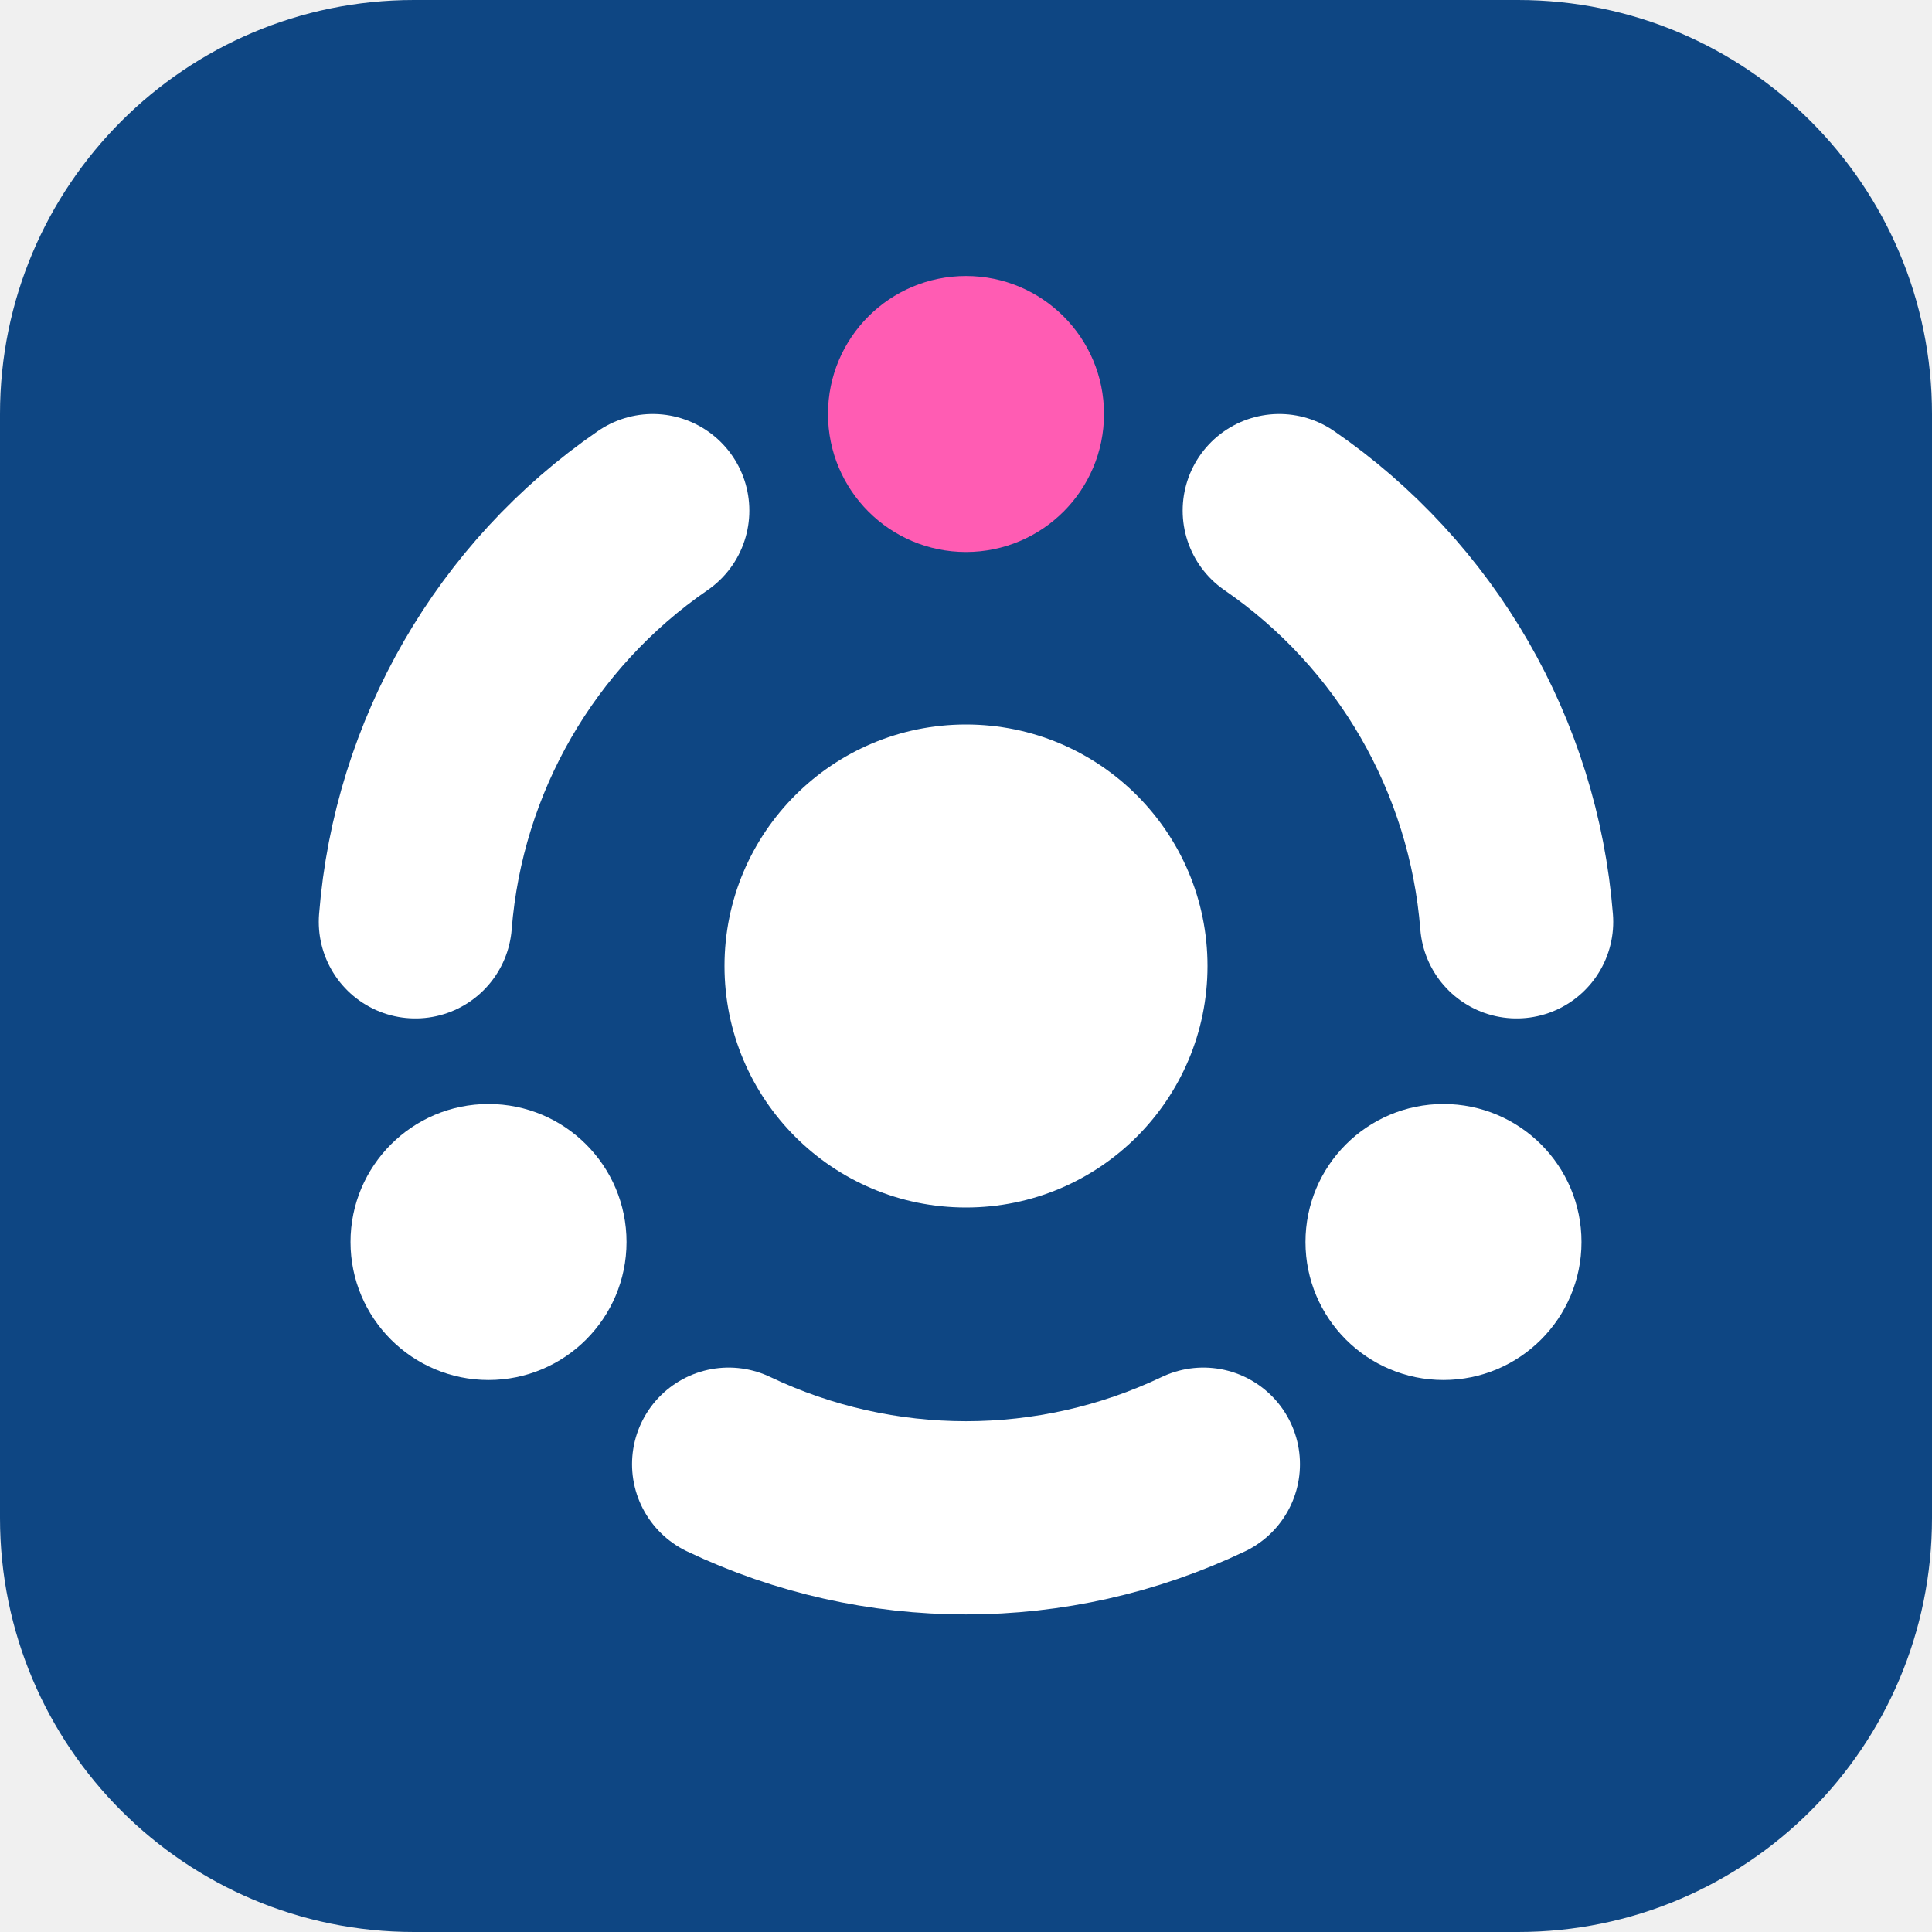
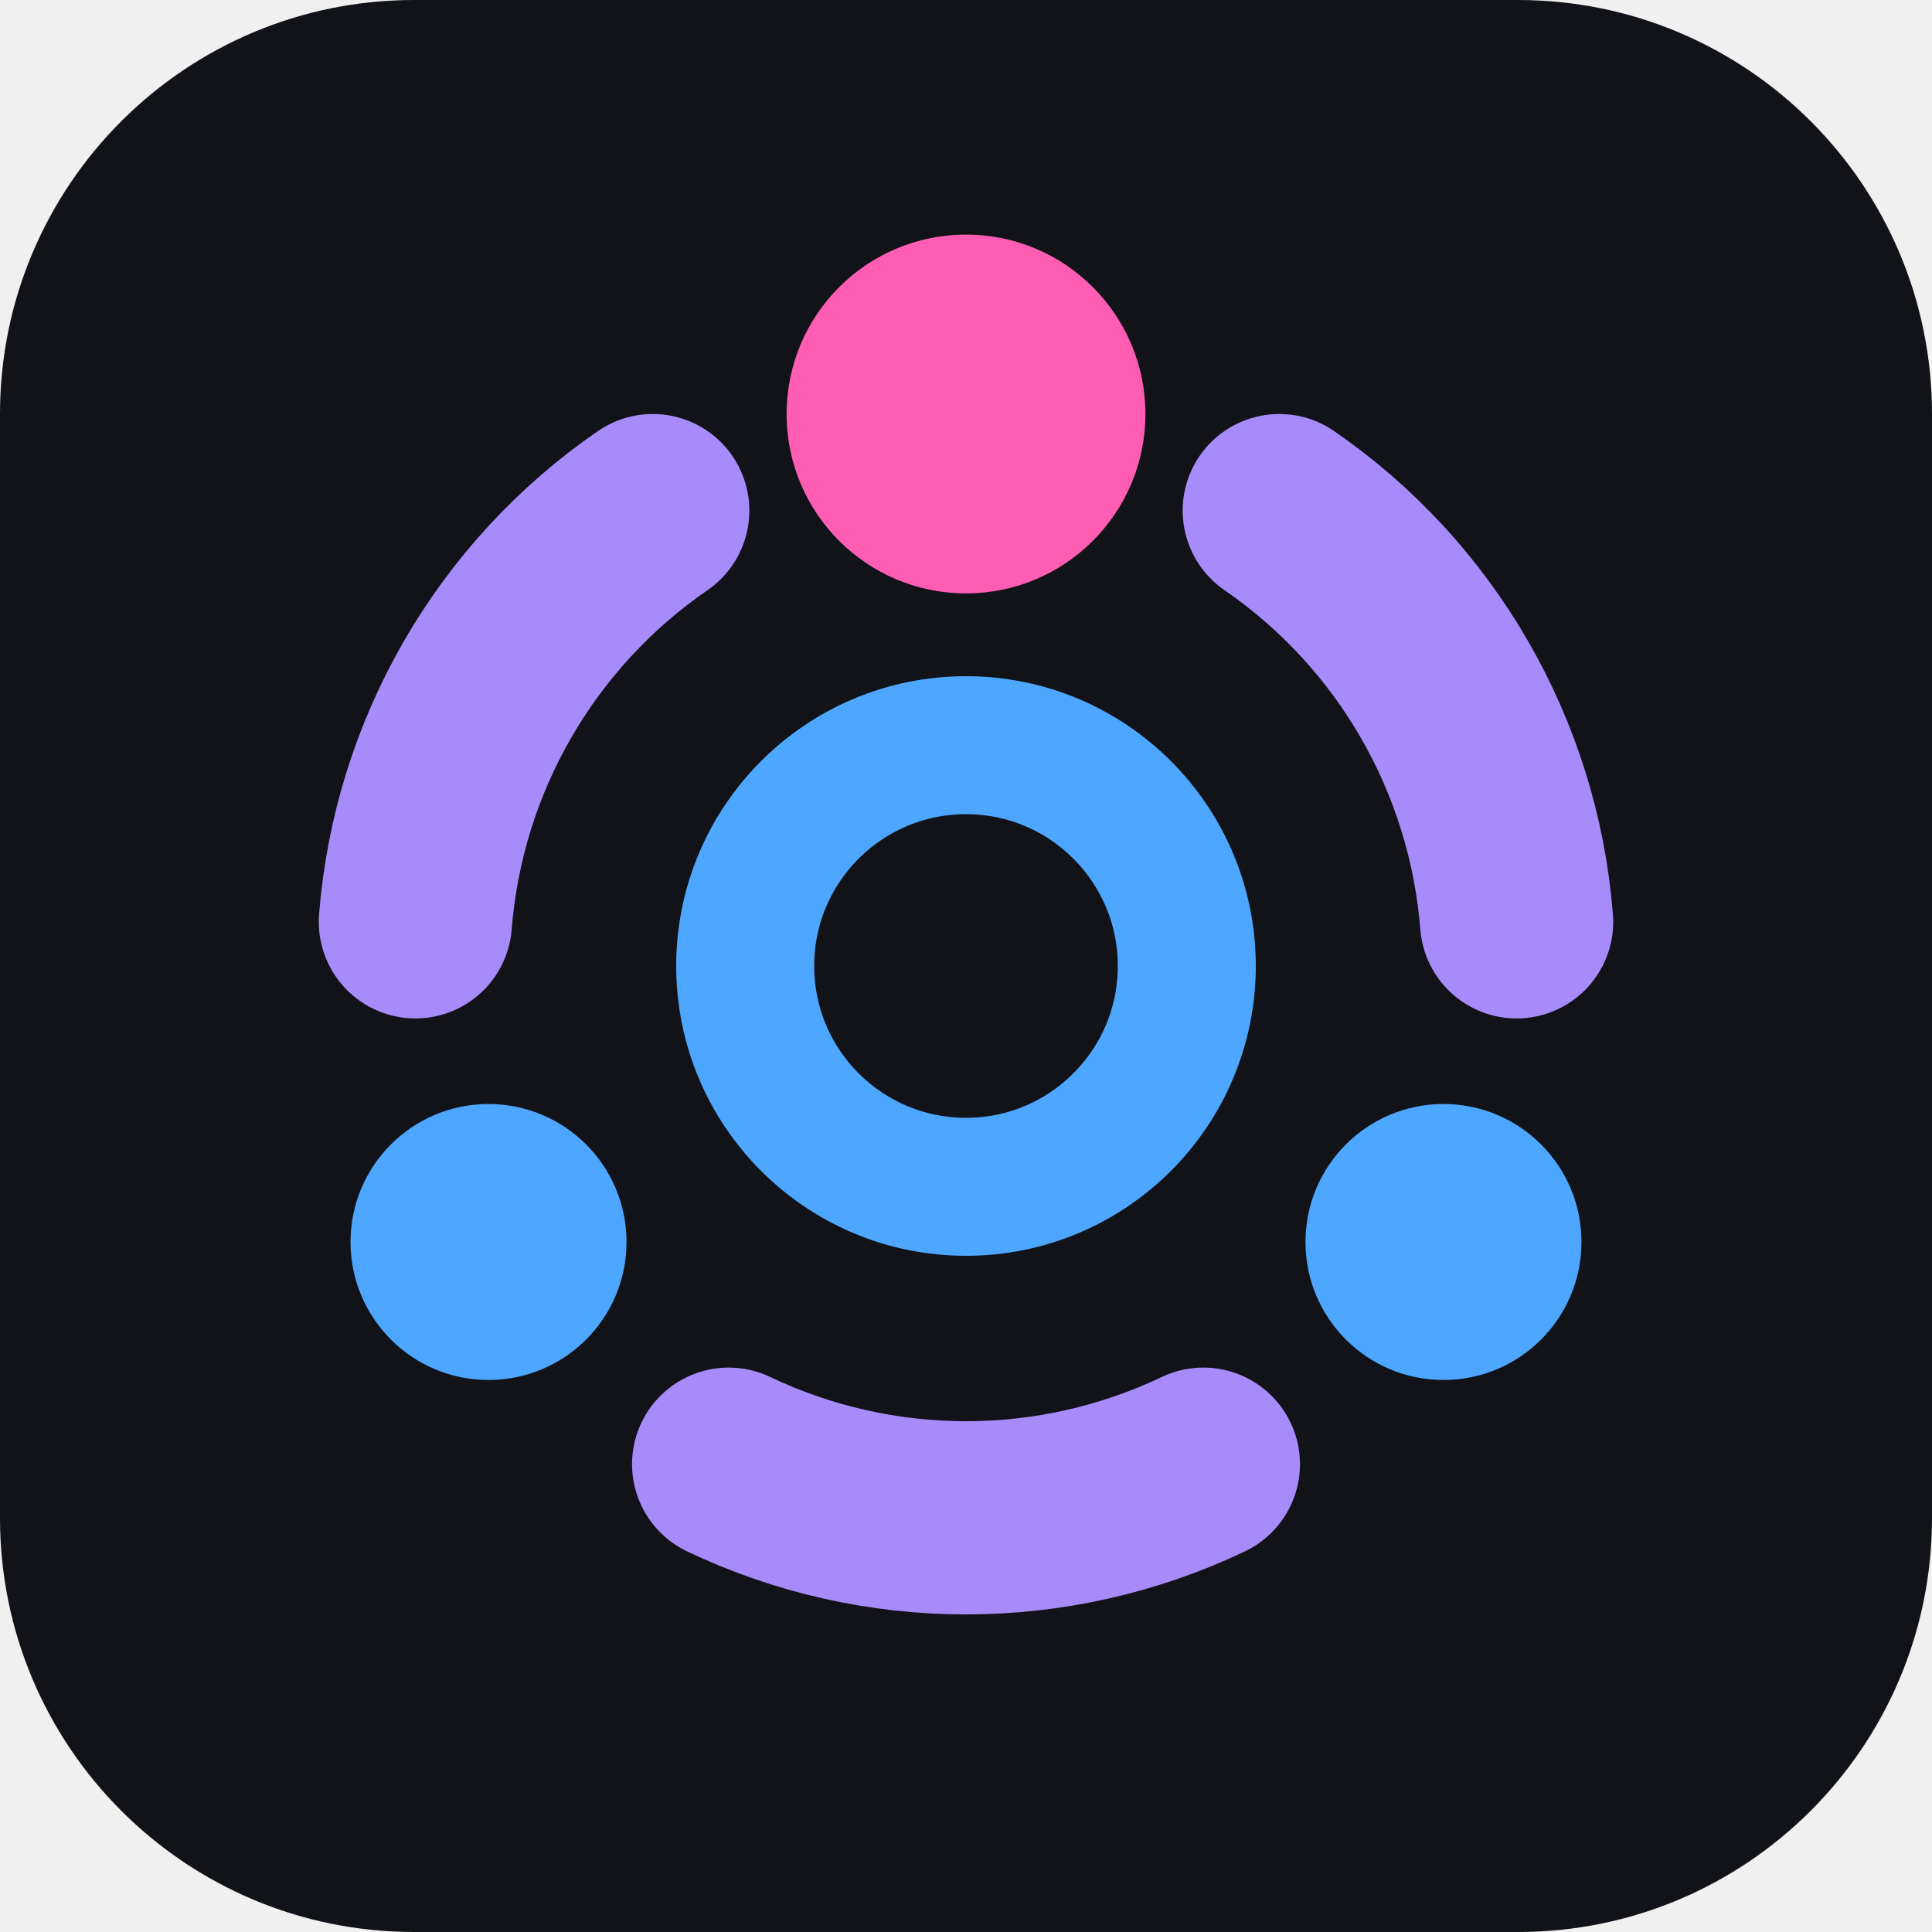
<svg xmlns="http://www.w3.org/2000/svg" viewBox="0 0 14 14" width="14" height="14">
-   <rect width="14" height="14" rx="3" fill="#0E4683" />
-   <g fill="none" stroke="#FFFFFF" stroke-width="1.4" stroke-linecap="round">
+   <rect width="14" height="14" rx="3" fill="#111318" />
+   <g fill="none" stroke="#A78BFA" stroke-width="1.4" stroke-linecap="round">
    <path d="M3.01 6.68 A4 4 0 0 1 4.73 3.70" />
    <path d="M9.27 3.70 A4 4 0 0 1 10.99 6.68" />
    <path d="M8.72 10.61 A4 4 0 0 1 5.28 10.61" />
  </g>
-   <circle cx="7" cy="7" r="1.75" fill="#FFFFFF" />
-   <circle cx="7.00" cy="3.00" r="1" fill="#FF5CB3" />
-   <circle cx="10.46" cy="9.00" r="1" fill="#FFFFFF" />
-   <circle cx="3.54" cy="9.00" r="1" fill="#FFFFFF" />
+   <circle cx="7" cy="7" r="1.6" fill="none" stroke="#4DA6FF" stroke-width="1" />
+   <circle cx="7" cy="3" r="1.3" fill="#FF5CB3" />
+   <circle cx="10.46" cy="9" r="1" fill="#4DA6FF" />
+   <circle cx="3.54" cy="9" r="1" fill="#4DA6FF" />
</svg>
